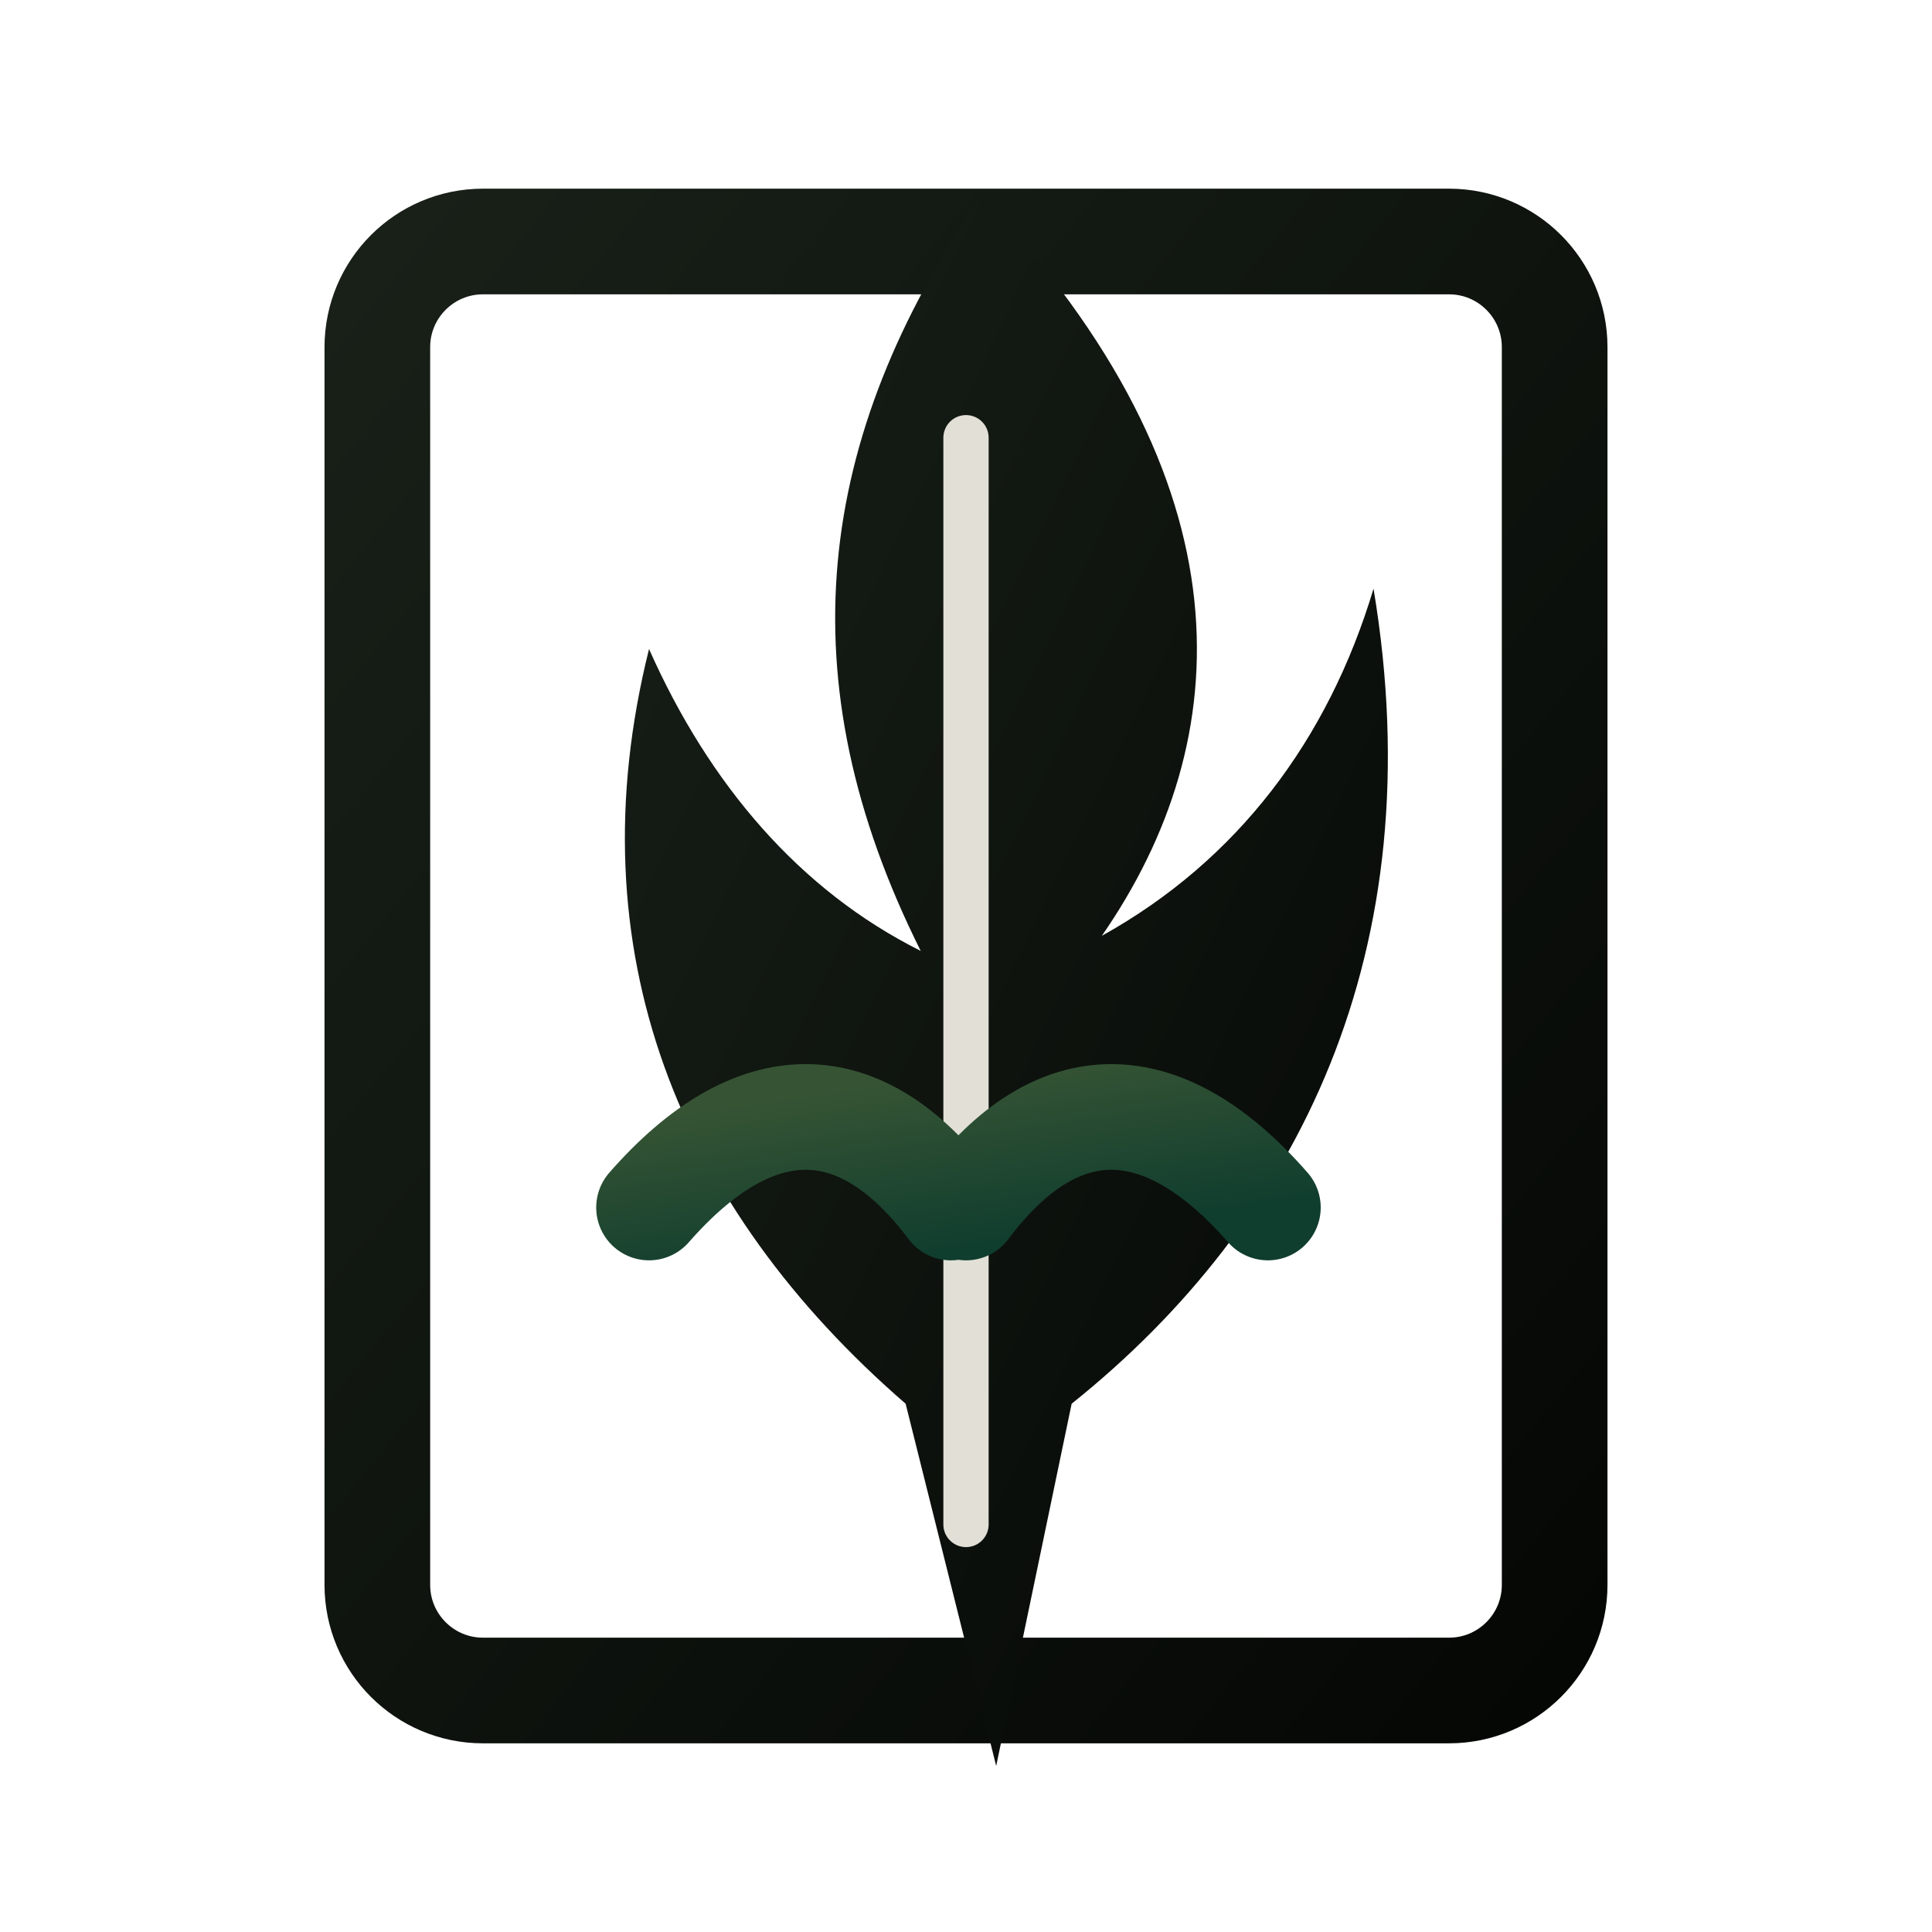
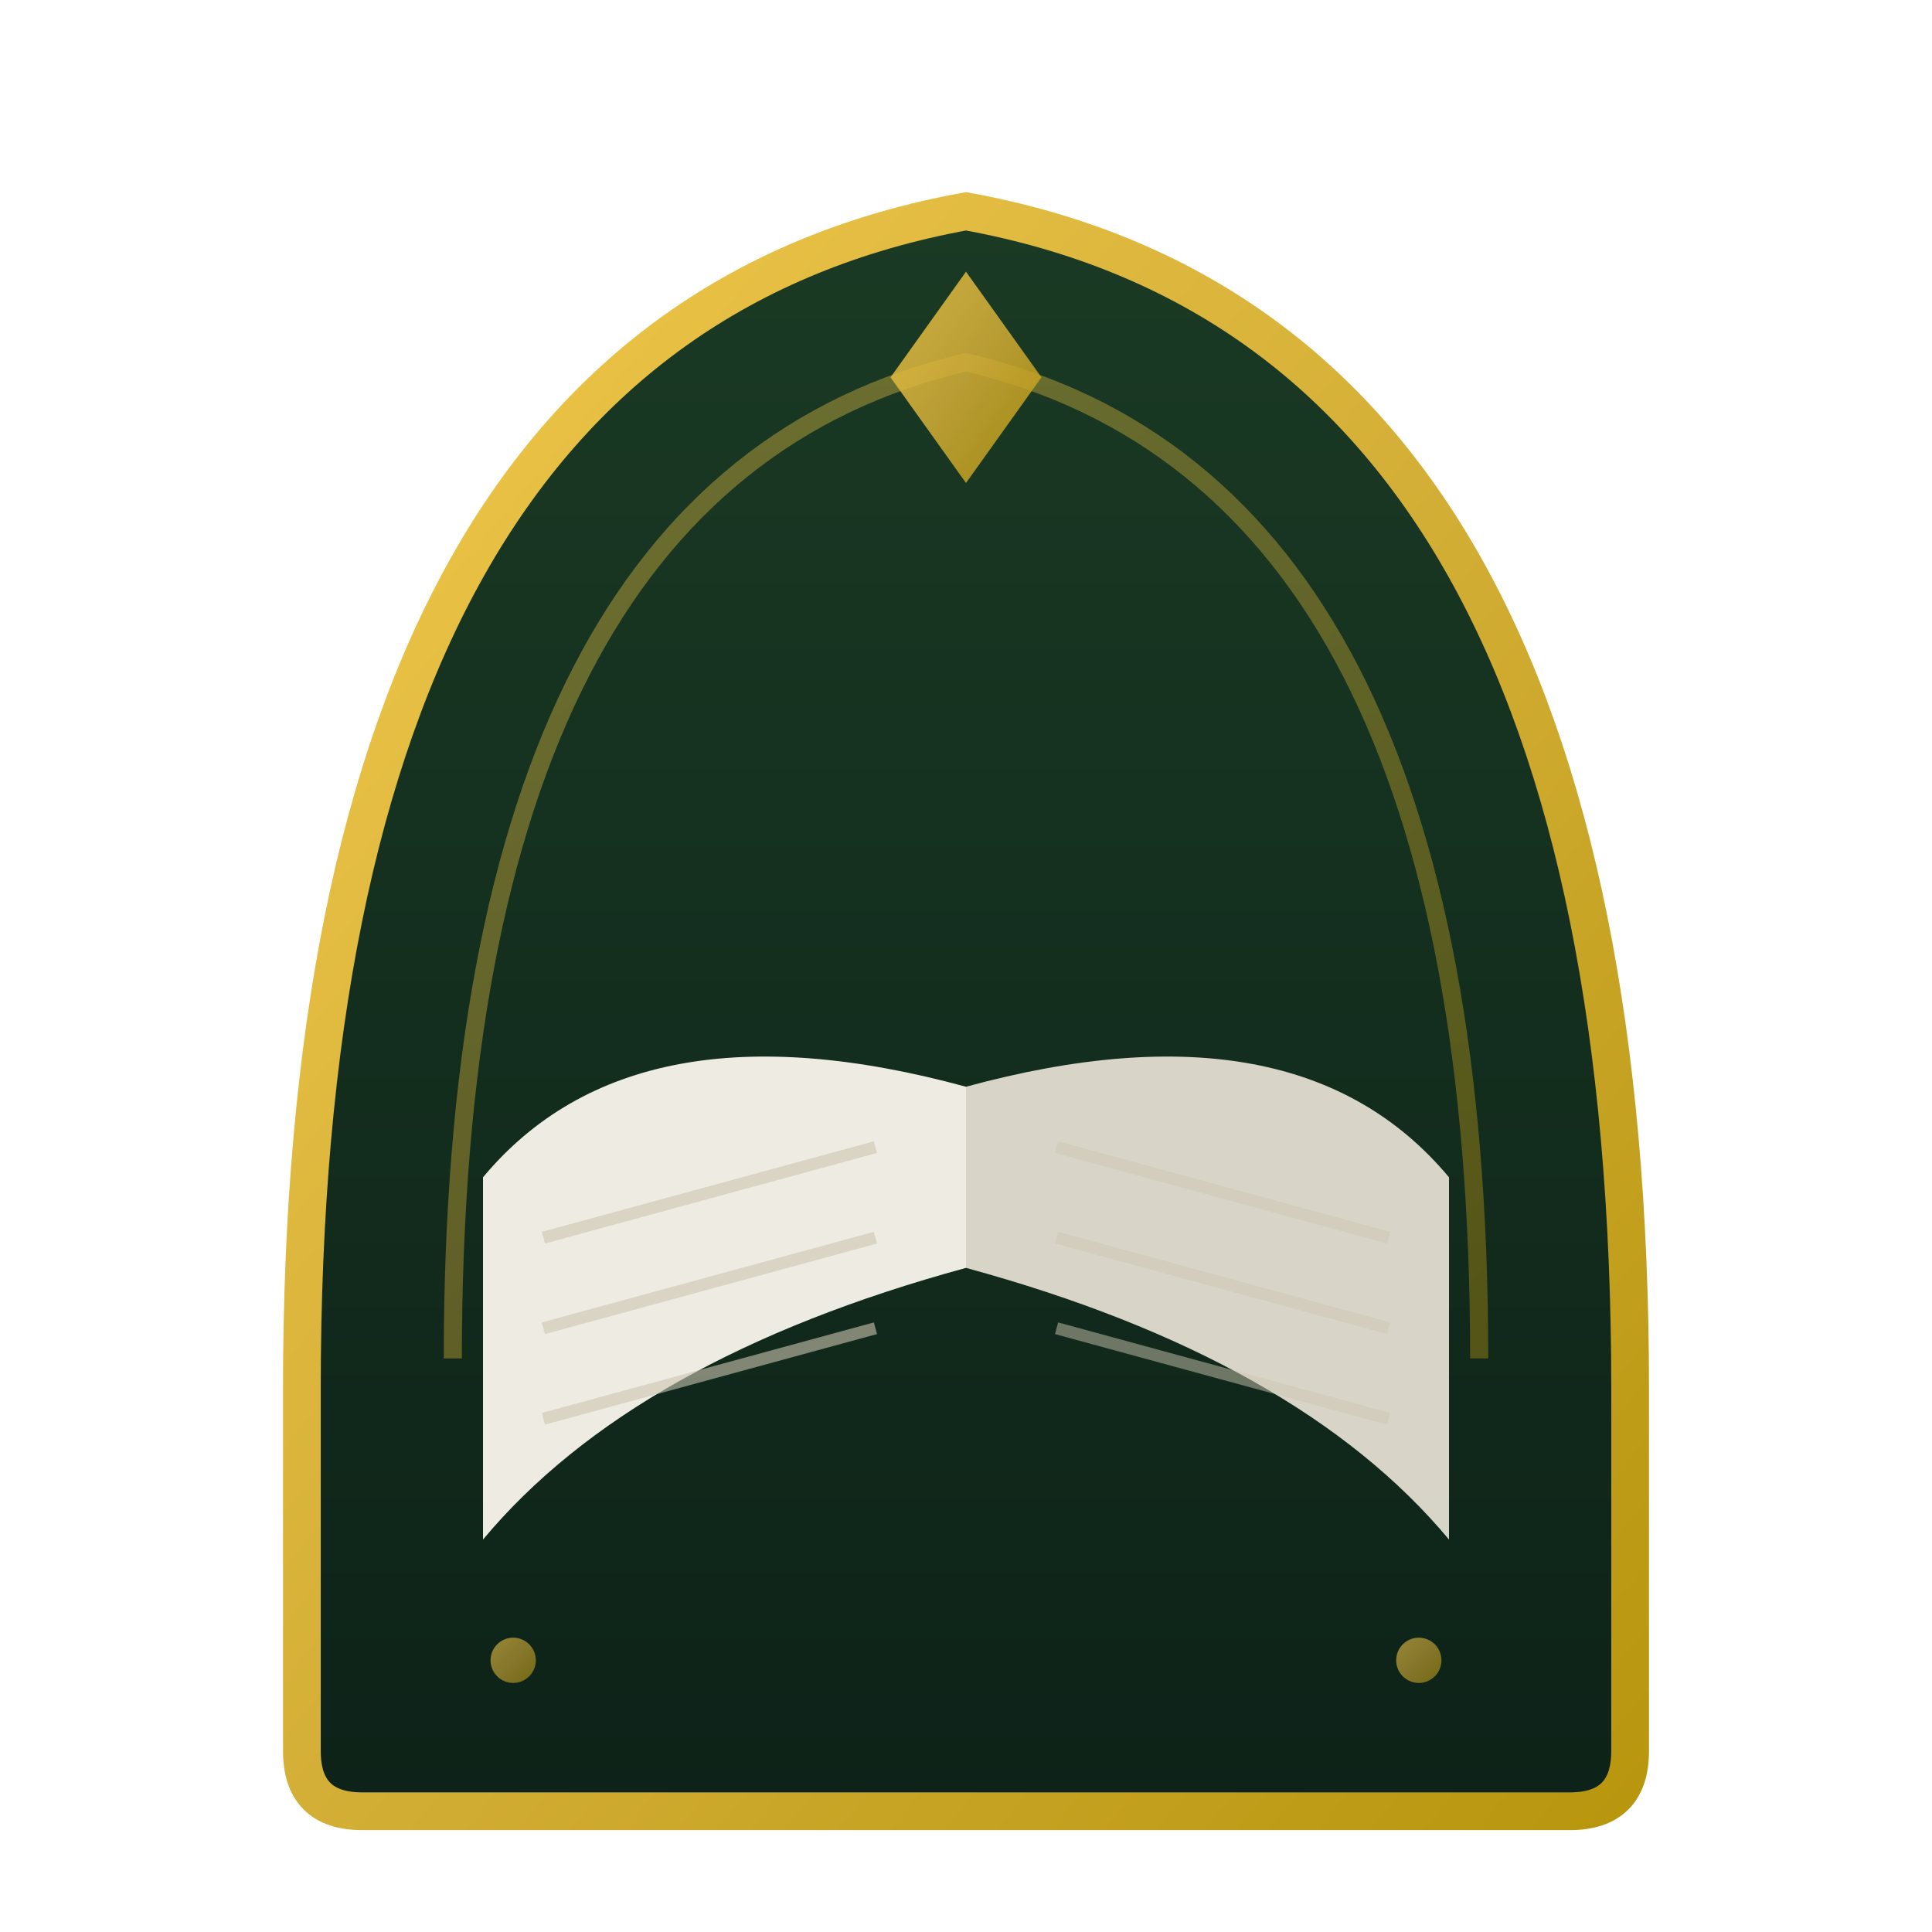
<svg xmlns="http://www.w3.org/2000/svg" viewBox="0 0 128 128" role="img" aria-label="Salaf Library">
  <defs>
-     <linearGradient id="ink" x1="0" x2="1" y1="0" y2="1">
-       <stop offset="0" stop-color="#182018" />
-       <stop offset="1" stop-color="#050705" />
+     <linearGradient id="g-gold" x1="0%" y1="0%" x2="100%" y2="100%">
+       <stop offset="0%" stop-color="#f0c84a" />
+       <stop offset="50%" stop-color="#d4af37" />
+       <stop offset="100%" stop-color="#b8960e" />
    </linearGradient>
-     <linearGradient id="green" x1="0" x2="1" y1="0" y2="1">
-       <stop offset="0" stop-color="#365434" />
-       <stop offset="1" stop-color="#0f3d2e" />
+     <linearGradient id="g-dark" x1="0%" y1="0%" x2="0%" y2="100%">
+       <stop offset="0%" stop-color="#1a3a24" />
+       <stop offset="100%" stop-color="#0d2218" />
    </linearGradient>
-     <linearGradient id="gold" x1="0" x2="1" y1="0" y2="1">
-       <stop offset="0" stop-color="#e6c978" />
-       <stop offset="1" stop-color="#a7833b" />
+     <linearGradient id="g-green" x1="0%" y1="0%" x2="100%" y2="100%">
+       <stop offset="0%" stop-color="#22c55e" />
+       <stop offset="100%" stop-color="#166534" />
    </linearGradient>
+     <clipPath id="arch-clip">
+       <path d="M20 90 Q20 24 64 16 Q108 24 108 90 L108 112 L20 112 Z" />
+     </clipPath>
  </defs>
-   <rect x="25" y="16" width="78" height="96" rx="7" fill="none" stroke="url(#ink)" stroke-width="7" />
-   <path d="M65 13c18 19 17 36 8 49 9-5 15-13 18-23 4 24-5 42-20 54l-5 24-6-24C45 80 38 63 43 43c4 9 10 16 18 20-9-18-7-34 4-50Z" fill="url(#ink)" />
-   <path d="M64 29v72" stroke="#f8f5ec" stroke-width="3" stroke-linecap="round" opacity=".9" />
-   <path d="M43 80c7-8 14-8 20 0M84 80c-7-8-14-8-20 0" stroke="url(#green)" stroke-width="7" stroke-linecap="round" fill="none" />
-   <path d="M50 92h12M78 92h12" stroke="url(#green)" stroke-width="7" stroke-linecap="round" />
-   <path d="M27 110h76" stroke="url(#gold)" stroke-width="3" stroke-linecap="round" opacity=".85" />
+   <path d="M20 92 Q20 22 64 14 Q108 22 108 92 L108 116 Q108 120 104 120 L24 120 Q20 120 20 116 Z" fill="url(#g-dark)" stroke="url(#g-gold)" stroke-width="2.5" />
+   <path d="M30 90 Q30 32 64 24 Q98 32 98 90" fill="none" stroke="url(#g-gold)" stroke-width="1.2" opacity="0.4" />
+   <g transform="translate(64, 72)">
+     <path d="M0 0 Q-22 -6 -32 6 L-32 30 Q-22 18 0 12 Z" fill="#f8f5ec" opacity="0.95" />
+     <path d="M0 0 Q22 -6 32 6 L32 30 Q22 18 0 12 Z" fill="#ede8da" opacity="0.9" />
+     <line x1="0" y1="-2" x2="0" y2="32" stroke="url(#g-gold)" stroke-width="1.8" />
+     <line x1="-28" y1="10" x2="-6" y2="4" stroke="#ccc5b0" stroke-width="0.8" opacity="0.6" />
+     <line x1="-28" y1="16" x2="-6" y2="10" stroke="#ccc5b0" stroke-width="0.8" opacity="0.6" />
+     <line x1="-28" y1="22" x2="-6" y2="16" stroke="#ccc5b0" stroke-width="0.8" opacity="0.6" />
+     <line x1="6" y1="4" x2="28" y2="10" stroke="#ccc5b0" stroke-width="0.8" opacity="0.5" />
+     <line x1="6" y1="10" x2="28" y2="16" stroke="#ccc5b0" stroke-width="0.8" opacity="0.5" />
+     <line x1="6" y1="16" x2="28" y2="22" stroke="#ccc5b0" stroke-width="0.8" opacity="0.5" />
+   </g>
+   <path d="M64 18 l5 7 -5 7 -5-7z" fill="url(#g-gold)" opacity="0.85" />
+   <line x1="34" y1="110" x2="94" y2="110" stroke="url(#g-gold)" stroke-width="1.5" stroke-linecap="round" opacity="0.5" />
+   <circle cx="34" cy="110" r="1.5" fill="url(#g-gold)" opacity="0.6" />
+   <circle cx="94" cy="110" r="1.5" fill="url(#g-gold)" opacity="0.6" />
</svg>
